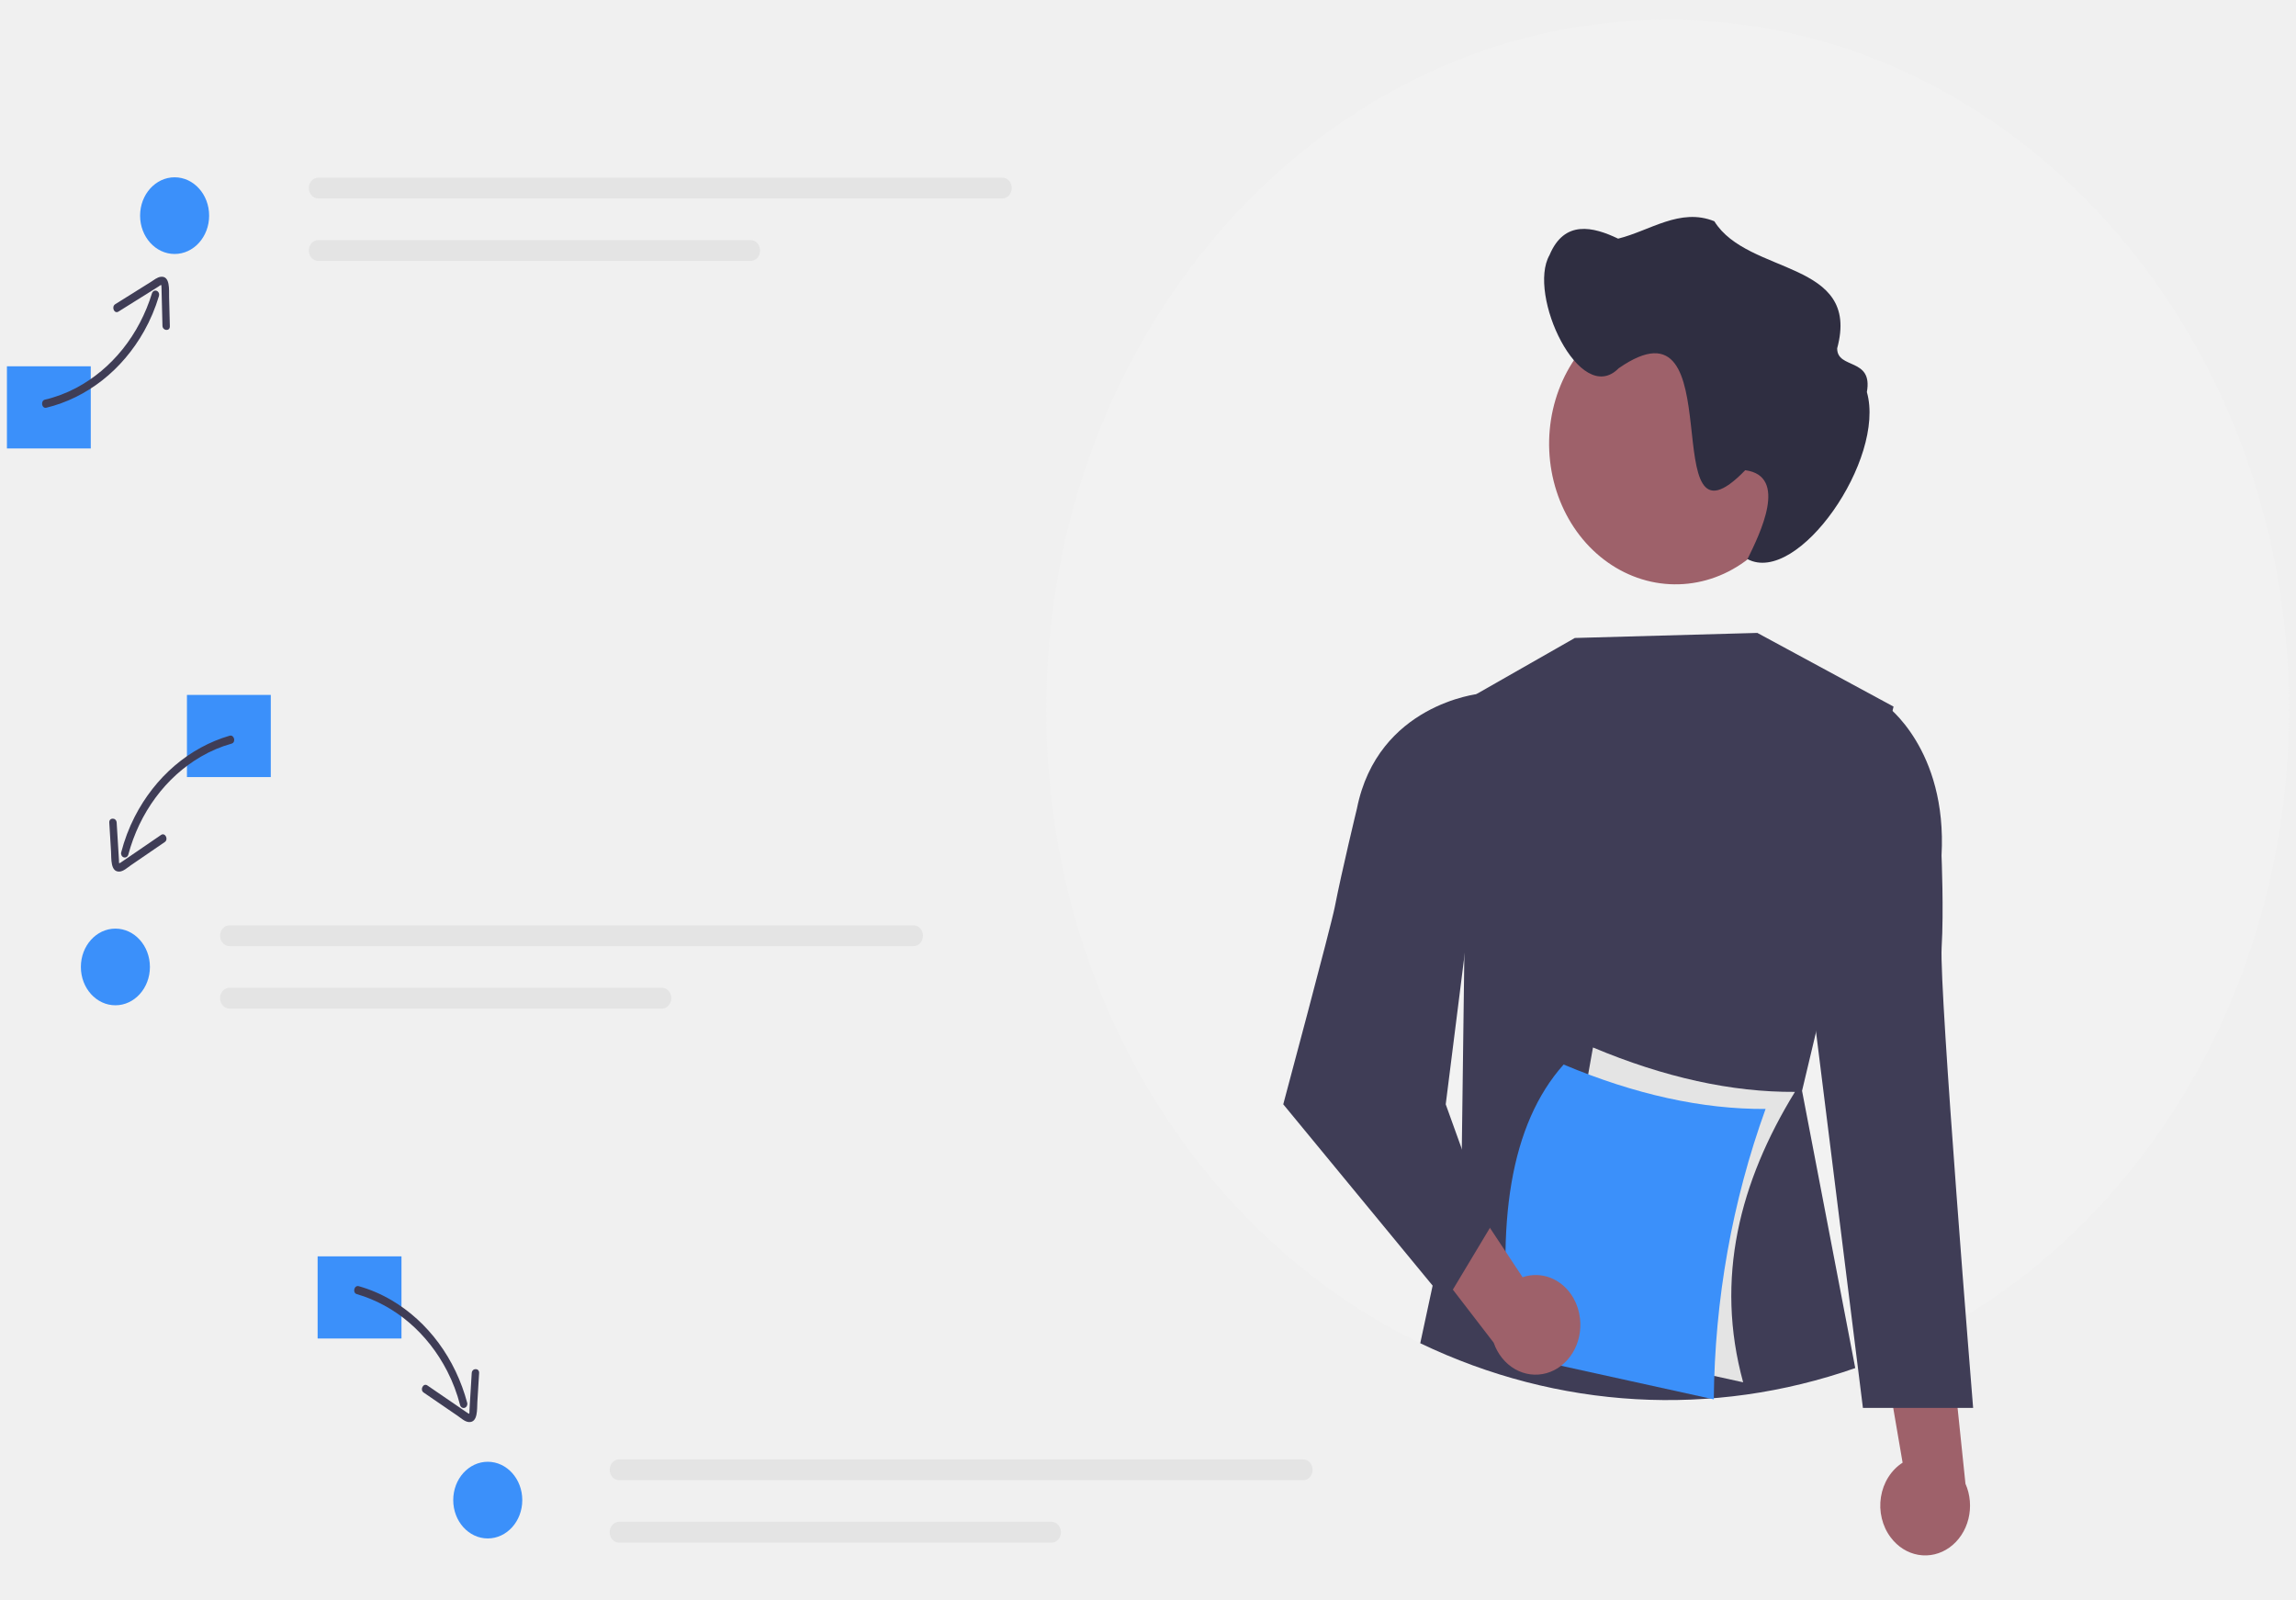
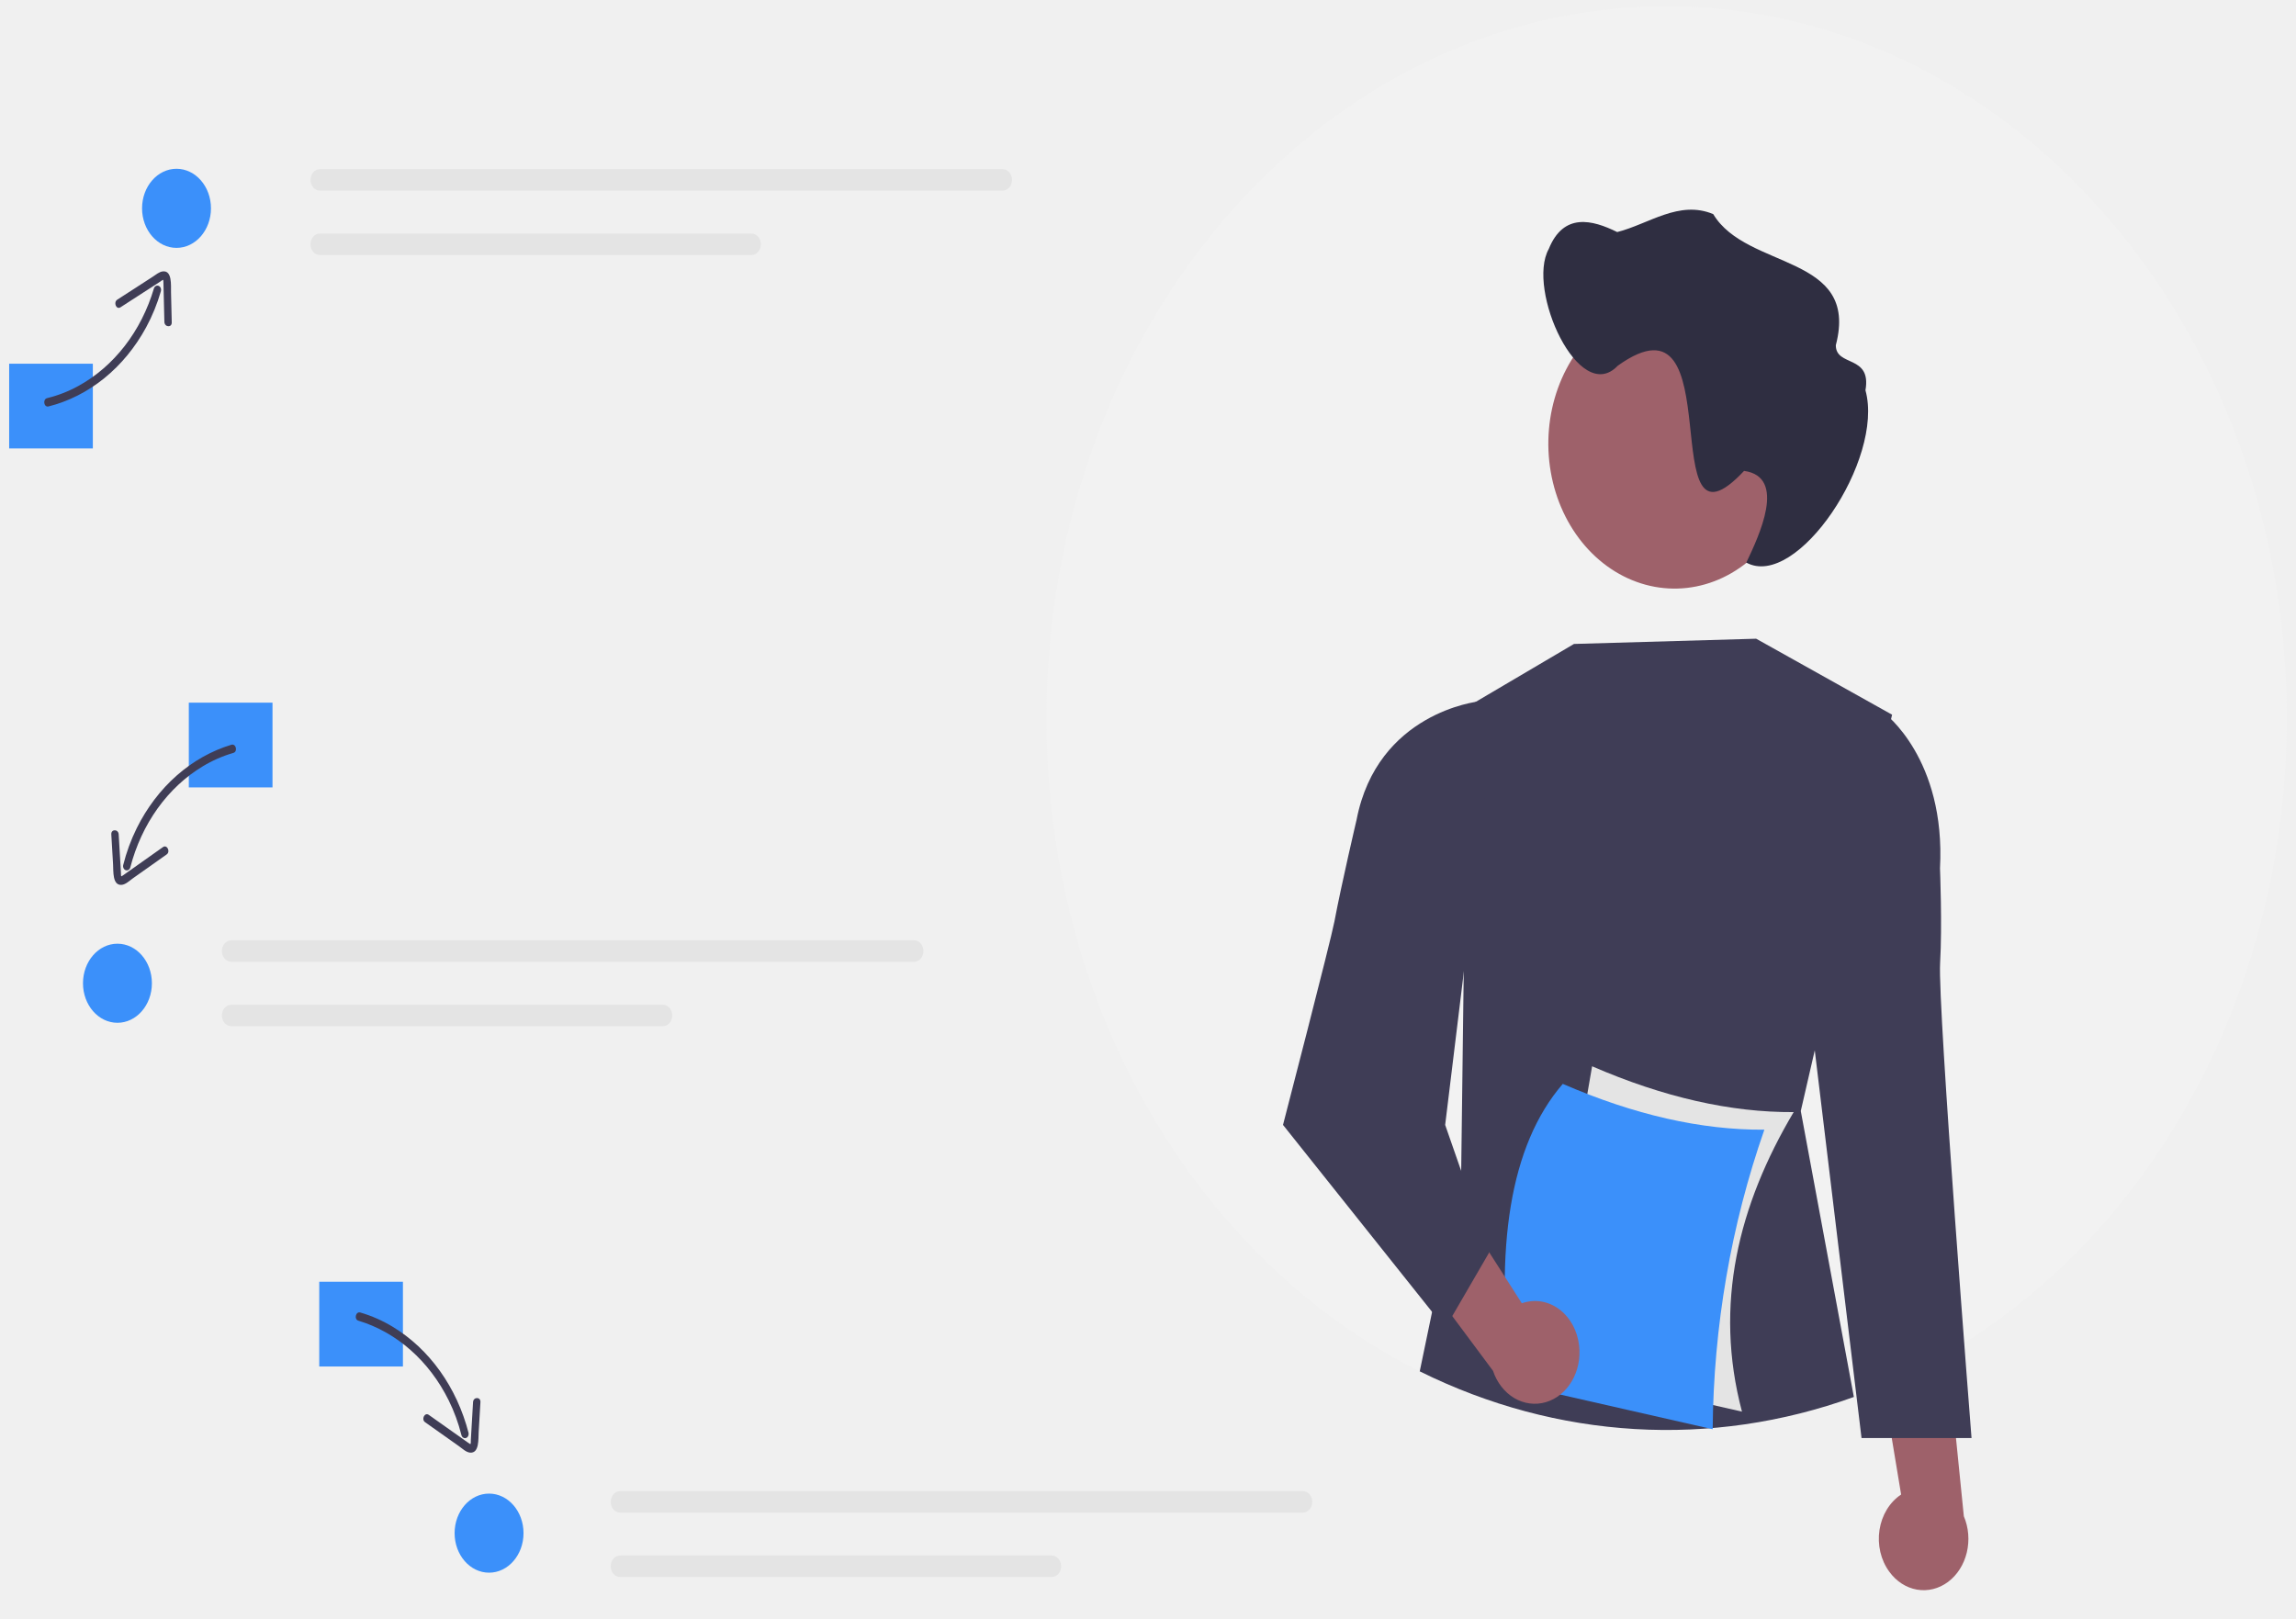
- <svg xmlns="http://www.w3.org/2000/svg" width="112" height="78" viewBox="0 0 112 78" fill="none">
-   <g clip-path="url(#clip0_169_2514)">
-     <path d="M93.258 73.1H89.168V77.107H93.258V73.1Z" fill="#F0F0F0" />
-     <path d="M111.661 34.627C111.663 40.67 110.2 46.602 107.425 51.801C104.651 56.999 100.667 61.272 95.893 64.171C95.623 64.335 95.348 64.496 95.073 64.65C94.051 65.229 93 65.741 91.925 66.184C91.497 66.363 91.064 66.529 90.627 66.684C90.585 66.7 90.542 66.716 90.499 66.729C86.219 68.238 81.69 68.67 77.241 67.994C72.792 67.317 68.534 65.549 64.776 62.818C64.272 62.452 63.779 62.07 63.295 61.672C63.023 61.446 62.753 61.216 62.487 60.98C61.735 60.317 61.014 59.615 60.322 58.873C57.382 55.736 55.043 51.971 53.447 47.804C51.852 43.638 51.032 39.155 51.037 34.627C51.037 16.035 64.608 0.964 81.349 0.964C98.091 0.964 111.661 16.035 111.661 34.627Z" fill="#F2F2F2" />
-     <path d="M88.588 50.337L87.905 53.206L90.5 66.729C83.525 69.169 75.993 68.739 69.281 65.517L71.307 56.085L71.374 50.969L71.594 34.098L71.65 34.066C71.653 34.064 71.657 34.062 71.66 34.061L76.821 31.118L85.724 30.871L92.368 34.465L92.317 34.674L88.588 50.337Z" fill="#3F3D56" />
-     <path d="M92.23 74.989C92.025 74.719 91.877 74.402 91.795 74.061C91.712 73.72 91.698 73.363 91.754 73.015C91.809 72.668 91.932 72.338 92.115 72.049C92.297 71.76 92.535 71.519 92.81 71.343L91.365 62.913L95.072 64.628L95.876 72.37C96.112 72.904 96.163 73.515 96.02 74.088C95.877 74.661 95.55 75.155 95.1 75.478C94.651 75.801 94.11 75.929 93.581 75.839C93.052 75.749 92.572 75.447 92.23 74.989Z" fill="#9E616A" />
-     <path d="M91.028 34.727L91.979 34.383C91.979 34.383 94.996 36.533 94.709 41.732C94.709 41.732 94.822 44.422 94.714 46.212C94.59 48.266 96.25 68.671 96.25 68.671H90.874L88.57 50.192L91.028 34.727Z" fill="#3F3D56" />
-     <path d="M87.91 21.647C87.91 23.003 87.548 24.328 86.87 25.455C86.192 26.582 85.228 27.461 84.1 27.98C82.973 28.498 81.732 28.634 80.534 28.37C79.337 28.105 78.237 27.452 77.374 26.494C76.511 25.535 75.923 24.314 75.685 22.984C75.447 21.655 75.569 20.276 76.036 19.024C76.503 17.772 77.294 16.701 78.309 15.948C79.324 15.195 80.518 14.793 81.738 14.793H81.738C82.547 14.79 83.348 14.965 84.096 15.307C84.843 15.648 85.523 16.15 86.096 16.783C86.669 17.417 87.125 18.169 87.436 18.998C87.747 19.826 87.908 20.715 87.91 21.613C87.91 21.624 87.91 21.636 87.91 21.647Z" fill="#9E616A" />
-     <path d="M75.587 12.441C76.31 10.714 77.709 11.055 78.933 11.64C80.483 11.259 81.956 10.116 83.626 10.792C85.271 13.448 90.792 12.667 89.618 16.991C89.616 18.028 91.374 17.425 91.067 19.122C91.998 22.388 87.706 28.574 85.243 27.271C85.852 26.031 87.244 23.215 85.133 22.935C80.592 27.628 84.664 14 78.959 17.963C77.069 19.883 74.483 14.361 75.587 12.441Z" fill="#2F2E41" />
-     <path d="M85.032 67.423L75.18 65.256L77.706 51.091C81.192 52.555 84.476 53.277 87.558 53.258C84.865 57.645 83.641 62.355 85.032 67.423Z" fill="#E4E4E4" />
-     <path d="M83.6 68.255L73.748 66.088C72.939 59.671 73.674 54.839 76.274 51.923C79.76 53.387 83.044 54.109 86.126 54.09C84.498 58.596 83.641 63.4 83.6 68.255Z" fill="#3B90FA" />
-     <path d="M77.073 64.309C77.034 63.959 76.926 63.622 76.757 63.323C76.588 63.024 76.362 62.77 76.095 62.578C75.828 62.386 75.527 62.262 75.212 62.214C74.897 62.165 74.576 62.194 74.273 62.299L69.697 55.383L68.305 59.566L72.863 65.492C73.055 66.047 73.423 66.504 73.898 66.778C74.373 67.052 74.922 67.123 75.441 66.977C75.96 66.831 76.412 66.479 76.713 65.987C77.014 65.496 77.142 64.899 77.073 64.309Z" fill="#9E616A" />
-     <path d="M72.968 34.463L72.139 33.842C72.139 33.842 67.207 34.352 66.192 39.437C66.192 39.437 65.451 42.492 65.11 44.245C64.935 45.148 62.598 53.864 62.598 53.864L70.523 63.482L72.688 59.875L70.523 53.864L72.968 34.463Z" fill="#3F3D56" />
-     <path d="M4.428 17.865H0.338V21.873H4.428V17.865Z" fill="#3B90FA" />
-     <path d="M13.209 33.895H9.119V37.903H13.209V33.895Z" fill="#3B90FA" />
-     <path d="M19.584 61.28H15.494V65.287H19.584V61.28Z" fill="#3B90FA" />
-     <path d="M15.524 8.665C15.402 8.665 15.286 8.719 15.2 8.814C15.115 8.909 15.066 9.038 15.066 9.173C15.066 9.308 15.115 9.437 15.2 9.532C15.286 9.627 15.402 9.681 15.524 9.681H48.897C49.018 9.68 49.134 9.627 49.22 9.531C49.305 9.436 49.353 9.307 49.353 9.173C49.353 9.038 49.305 8.91 49.22 8.814C49.134 8.719 49.018 8.666 48.897 8.665H15.524Z" fill="#E4E4E4" />
-     <path d="M15.523 11.711C15.463 11.711 15.403 11.724 15.348 11.749C15.292 11.774 15.242 11.812 15.199 11.859C15.157 11.906 15.123 11.962 15.1 12.023C15.076 12.085 15.065 12.151 15.065 12.218C15.064 12.284 15.076 12.35 15.099 12.412C15.122 12.474 15.155 12.53 15.198 12.577C15.24 12.624 15.291 12.662 15.346 12.687C15.402 12.713 15.461 12.726 15.521 12.726H36.62C36.742 12.726 36.858 12.673 36.944 12.578C37.029 12.482 37.077 12.353 37.077 12.219C37.077 12.084 37.029 11.955 36.944 11.86C36.858 11.764 36.742 11.711 36.62 11.711H15.523Z" fill="#E4E4E4" />
-     <path d="M11.193 45.134C11.072 45.134 10.956 45.187 10.87 45.282C10.784 45.378 10.736 45.507 10.736 45.641C10.736 45.776 10.784 45.905 10.87 46C10.956 46.096 11.072 46.149 11.193 46.149H44.567C44.688 46.149 44.804 46.095 44.89 46C44.975 45.905 45.023 45.776 45.023 45.641C45.023 45.507 44.975 45.378 44.89 45.283C44.804 45.188 44.688 45.134 44.567 45.134H11.193Z" fill="#E4E4E4" />
-     <path d="M11.193 48.179C11.133 48.179 11.073 48.192 11.018 48.218C10.962 48.243 10.912 48.28 10.869 48.327C10.826 48.374 10.793 48.43 10.77 48.492C10.746 48.553 10.735 48.619 10.734 48.686C10.734 48.753 10.746 48.819 10.769 48.88C10.792 48.942 10.825 48.998 10.868 49.045C10.91 49.093 10.96 49.13 11.016 49.156C11.071 49.181 11.131 49.195 11.191 49.195H32.29C32.411 49.195 32.528 49.141 32.613 49.046C32.699 48.951 32.747 48.822 32.747 48.687C32.747 48.553 32.699 48.423 32.613 48.328C32.528 48.233 32.411 48.179 32.29 48.179H11.193Z" fill="#E4E4E4" />
-     <path d="M30.199 71.183C30.078 71.183 29.962 71.236 29.876 71.331C29.79 71.426 29.742 71.555 29.742 71.69C29.742 71.825 29.79 71.954 29.876 72.049C29.962 72.144 30.078 72.198 30.199 72.198H63.573C63.694 72.198 63.81 72.144 63.896 72.049C63.981 71.954 64.029 71.825 64.029 71.69C64.029 71.556 63.981 71.427 63.896 71.332C63.81 71.237 63.694 71.183 63.573 71.183H30.199Z" fill="#E4E4E4" />
-     <path d="M30.199 74.228C30.139 74.228 30.079 74.241 30.024 74.266C29.968 74.292 29.918 74.329 29.875 74.376C29.832 74.423 29.799 74.479 29.775 74.541C29.752 74.602 29.74 74.668 29.74 74.735C29.74 74.802 29.752 74.868 29.775 74.929C29.798 74.991 29.831 75.047 29.874 75.094C29.916 75.142 29.966 75.179 30.022 75.205C30.077 75.23 30.137 75.243 30.197 75.244H51.296C51.417 75.244 51.533 75.19 51.619 75.095C51.705 75 51.753 74.871 51.753 74.736C51.753 74.601 51.705 74.472 51.619 74.377C51.533 74.282 51.417 74.228 51.296 74.228H30.199Z" fill="#E4E4E4" />
-     <path d="M2.261 19.887C3.241 19.648 4.167 19.194 4.987 18.552C5.806 17.909 6.502 17.091 7.032 16.146C7.334 15.608 7.576 15.033 7.756 14.432C7.769 14.382 7.765 14.328 7.743 14.282C7.722 14.236 7.685 14.201 7.641 14.184C7.597 14.167 7.548 14.17 7.506 14.192C7.464 14.214 7.431 14.254 7.414 14.303C7.106 15.307 6.621 16.233 5.986 17.026C5.351 17.819 4.58 18.463 3.718 18.92C3.232 19.177 2.72 19.37 2.193 19.493C1.966 19.547 2.033 19.94 2.261 19.887Z" fill="#3F3D56" />
-     <path d="M5.777 15.199C6.427 14.793 7.078 14.386 7.728 13.979C7.758 13.96 7.843 13.889 7.874 13.898C7.849 13.891 7.872 13.912 7.873 13.937C7.874 13.971 7.877 14.006 7.879 14.04C7.886 14.251 7.889 14.462 7.894 14.673L7.925 15.887C7.931 16.142 8.291 16.173 8.285 15.914L8.249 14.49C8.241 14.163 8.314 13.439 7.838 13.502C7.666 13.524 7.507 13.658 7.361 13.75L6.767 14.121L5.622 14.837C5.42 14.964 5.574 15.326 5.777 15.199V15.199Z" fill="#3F3D56" />
-     <path d="M11.201 35.885C10.231 36.168 9.322 36.663 8.527 37.341C7.732 38.02 7.067 38.868 6.571 39.836C6.29 40.386 6.068 40.971 5.911 41.579C5.9 41.63 5.908 41.683 5.931 41.728C5.955 41.773 5.994 41.805 6.039 41.819C6.084 41.833 6.132 41.827 6.173 41.802C6.214 41.777 6.245 41.735 6.259 41.686C6.531 40.668 6.984 39.721 7.592 38.901C8.199 38.081 8.947 37.403 9.794 36.91C10.27 36.631 10.775 36.417 11.297 36.271C11.522 36.208 11.427 35.822 11.201 35.885L11.201 35.885Z" fill="#3F3D56" />
-     <path d="M7.855 40.726L5.969 42.017C5.937 42.039 5.905 42.063 5.872 42.083C5.838 42.102 5.804 42.102 5.825 42.125C5.796 42.094 5.804 41.976 5.802 41.94L5.765 41.334L5.691 40.123C5.676 39.867 5.315 39.865 5.331 40.123L5.417 41.545C5.436 41.869 5.382 42.539 5.828 42.512C6.027 42.5 6.216 42.319 6.379 42.207L6.918 41.838L8.037 41.072C8.234 40.937 8.053 40.59 7.855 40.726V40.726Z" fill="#3F3D56" />
-     <path d="M17.406 63.122C18.331 63.391 19.198 63.862 19.956 64.509C20.714 65.156 21.348 65.965 21.82 66.888C22.086 67.408 22.296 67.961 22.444 68.536C22.458 68.586 22.489 68.627 22.53 68.652C22.571 68.677 22.619 68.683 22.664 68.669C22.709 68.656 22.748 68.623 22.772 68.578C22.795 68.533 22.803 68.48 22.792 68.43C22.507 67.362 22.033 66.368 21.398 65.507C20.762 64.645 19.978 63.934 19.091 63.414C18.588 63.119 18.054 62.891 17.502 62.735C17.276 62.672 17.18 63.059 17.406 63.122Z" fill="#3F3D56" />
-     <path d="M20.665 67.922L21.784 68.689L22.323 69.057C22.486 69.169 22.675 69.35 22.874 69.362C23.32 69.389 23.266 68.719 23.285 68.395L23.372 66.973C23.387 66.716 23.026 66.717 23.011 66.973L22.937 68.185L22.902 68.764C22.899 68.808 22.91 68.939 22.877 68.976C22.9 68.95 22.876 68.962 22.849 68.944C22.811 68.918 22.771 68.894 22.733 68.867L20.847 67.576C20.649 67.441 20.468 67.787 20.665 67.922Z" fill="#3F3D56" />
-     <path d="M8.518 12.388C9.448 12.388 10.202 11.551 10.202 10.518C10.202 9.485 9.448 8.648 8.518 8.648C7.588 8.648 6.834 9.485 6.834 10.518C6.834 11.551 7.588 12.388 8.518 12.388Z" fill="#3B90FA" />
-     <path d="M5.629 49.034C6.559 49.034 7.313 48.197 7.313 47.164C7.313 46.131 6.559 45.294 5.629 45.294C4.699 45.294 3.945 46.131 3.945 47.164C3.945 48.197 4.699 49.034 5.629 49.034Z" fill="#3B90FA" />
-     <path d="M23.793 75.039C24.723 75.039 25.477 74.202 25.477 73.169C25.477 72.136 24.723 71.299 23.793 71.299C22.863 71.299 22.109 72.136 22.109 73.169C22.109 74.202 22.863 75.039 23.793 75.039Z" fill="#3B90FA" />
+ <svg xmlns="http://www.w3.org/2000/svg" width="234" height="165" viewBox="0 0 234 165" fill="none">
+   <g clip-path="url(#clip0_94_318)">
+     <path d="M194.691 156.116H186.163V164.754H194.691V156.116Z" fill="#F0F0F0" />
+     <path d="M233.066 73.197C233.07 86.221 230.019 99.007 224.233 110.21C218.448 121.414 210.142 130.624 200.186 136.872C199.622 137.226 199.05 137.572 198.475 137.906C196.345 139.152 194.153 140.256 191.912 141.211C191.019 141.597 190.116 141.956 189.205 142.288C189.117 142.322 189.027 142.357 188.939 142.386C180.014 145.638 170.57 146.569 161.292 145.111C152.015 143.653 143.136 139.842 135.301 133.955C134.25 133.167 133.221 132.343 132.214 131.485C131.644 130.999 131.082 130.503 130.528 129.994C128.961 128.566 127.456 127.052 126.013 125.453C119.882 118.693 115.006 110.578 111.678 101.597C108.351 92.617 106.641 82.956 106.653 73.197C106.653 33.125 134.95 0.643 169.859 0.643C204.769 0.643 233.066 33.125 233.066 73.197Z" fill="#F2F2F2" />
+     <path d="M184.954 107.056L183.529 113.24L188.939 142.386C174.397 147.644 158.691 146.717 144.695 139.774L148.918 119.445L149.059 108.418L149.518 72.057L149.633 71.988C149.64 71.983 149.648 71.979 149.656 71.976L160.416 65.634L178.982 65.101L192.835 72.846L192.729 73.298L184.954 107.056Z" fill="#3F3D56" />
+     <path d="M192.545 160.188C192.118 159.606 191.808 158.923 191.637 158.188C191.465 157.453 191.436 156.684 191.552 155.935C191.667 155.185 191.924 154.474 192.305 153.851C192.686 153.228 193.181 152.709 193.755 152.33L190.742 134.16L198.47 137.857L200.147 154.544C200.639 155.695 200.745 157.012 200.447 158.246C200.149 159.481 199.467 160.547 198.53 161.243C197.593 161.938 196.466 162.215 195.363 162.021C194.26 161.827 193.257 161.175 192.545 160.188V160.188Z" fill="#9E616A" />
+     <path d="M190.042 73.411L192.025 72.671C192.025 72.671 198.316 77.305 197.717 88.509C197.717 88.509 197.953 94.307 197.728 98.166C197.47 102.592 200.931 146.572 200.931 146.572H189.721L184.917 106.744L190.042 73.411Z" fill="#3F3D56" />
+     <path d="M183.54 45.221C183.54 48.142 182.785 50.998 181.371 53.428C179.957 55.857 177.947 57.751 175.595 58.869C173.244 59.987 170.656 60.28 168.159 59.71C165.663 59.14 163.37 57.733 161.57 55.667C159.77 53.601 158.544 50.968 158.048 48.103C157.551 45.237 157.806 42.267 158.78 39.567C159.754 36.868 161.404 34.56 163.52 32.937C165.636 31.314 168.125 30.447 170.67 30.447H170.67C172.356 30.442 174.026 30.819 175.585 31.555C177.145 32.291 178.562 33.373 179.757 34.737C180.952 36.102 181.901 37.724 182.551 39.51C183.2 41.296 183.536 43.212 183.54 45.147C183.54 45.171 183.54 45.196 183.54 45.221Z" fill="#9E616A" />
+     <path d="M157.843 25.378C159.351 21.656 162.268 22.392 164.82 23.653C168.051 22.831 171.124 20.367 174.606 21.824C178.035 27.55 189.549 25.865 187.1 35.186C187.096 37.42 190.761 36.12 190.121 39.778C192.062 46.818 183.114 60.15 177.977 57.342C179.248 54.67 182.15 48.599 177.748 47.997C168.279 58.11 176.771 28.738 164.873 37.28C160.934 41.418 155.541 29.517 157.843 25.378Z" fill="#2F2E41" />
+     <path d="M177.537 143.881L156.994 139.211L162.261 108.68C169.53 111.836 176.378 113.393 182.805 113.351C177.189 122.806 174.637 132.959 177.537 143.881Z" fill="#E4E4E4" />
+     <path d="M174.55 145.675L154.006 141.004C152.32 127.173 153.853 116.759 159.274 110.474C166.543 113.63 173.391 115.187 179.818 115.144C176.423 124.856 174.636 135.21 174.55 145.675V145.675Z" fill="#3B90FA" />
+     <path d="M160.939 137.17C160.857 136.415 160.633 135.69 160.28 135.045C159.928 134.4 159.457 133.852 158.901 133.439C158.344 133.026 157.715 132.758 157.059 132.654C156.402 132.55 155.734 132.612 155.1 132.837L145.559 117.932L142.656 126.947L152.161 139.719C152.561 140.915 153.328 141.902 154.319 142.492C155.31 143.081 156.454 143.234 157.536 142.92C158.618 142.605 159.562 141.847 160.189 140.787C160.816 139.727 161.083 138.44 160.939 137.17Z" fill="#9E616A" />
+     <path d="M152.384 72.843L150.656 71.503C150.656 71.503 140.372 72.603 138.256 83.562C138.256 83.562 136.709 90.147 135.999 93.927C135.633 95.871 130.76 114.657 130.76 114.657L147.286 135.386L151.8 127.613L147.286 114.657L152.384 72.843Z" fill="#3F3D56" />
+     <path d="M9.462 37.069H0.934V45.707H9.462V37.069Z" fill="#3B90FA" />
+     <path d="M27.772 71.619H19.244V80.257H27.772V71.619Z" fill="#3B90FA" />
+     <path d="M41.065 130.641H32.537V139.279H41.065V130.641Z" fill="#3B90FA" />
+     <path d="M32.599 17.241C32.346 17.241 32.104 17.356 31.925 17.561C31.746 17.766 31.646 18.045 31.646 18.335C31.646 18.625 31.746 18.903 31.925 19.108C32.104 19.314 32.346 19.429 32.599 19.429H102.19C102.442 19.428 102.684 19.313 102.862 19.108C103.041 18.902 103.141 18.625 103.141 18.335C103.141 18.045 103.041 17.767 102.862 17.562C102.684 17.357 102.442 17.241 102.19 17.241H32.599Z" fill="#E4E4E4" />
+     <path d="M32.599 23.805C32.474 23.805 32.35 23.833 32.234 23.887C32.118 23.942 32.013 24.023 31.924 24.124C31.835 24.225 31.765 24.346 31.716 24.478C31.668 24.611 31.643 24.753 31.643 24.897C31.643 25.041 31.667 25.183 31.715 25.316C31.763 25.449 31.833 25.57 31.921 25.672C32.01 25.774 32.115 25.855 32.23 25.91C32.346 25.965 32.47 25.993 32.595 25.994H76.591C76.844 25.994 77.086 25.878 77.265 25.673C77.444 25.468 77.544 25.19 77.544 24.899C77.544 24.609 77.444 24.331 77.265 24.126C77.086 23.921 76.844 23.805 76.591 23.805H32.599Z" fill="#E4E4E4" />
+     <path d="M23.57 95.841C23.317 95.841 23.074 95.956 22.895 96.162C22.717 96.367 22.616 96.645 22.616 96.935C22.616 97.225 22.717 97.504 22.895 97.709C23.074 97.914 23.317 98.029 23.57 98.029H93.16C93.413 98.029 93.655 97.913 93.833 97.708C94.011 97.503 94.111 97.225 94.111 96.935C94.111 96.645 94.011 96.368 93.833 96.162C93.655 95.957 93.413 95.842 93.16 95.841H23.57Z" fill="#E4E4E4" />
+     <path d="M23.57 102.406C23.444 102.405 23.32 102.433 23.204 102.488C23.088 102.543 22.983 102.623 22.894 102.724C22.806 102.826 22.735 102.946 22.687 103.079C22.639 103.211 22.614 103.354 22.613 103.498C22.613 103.641 22.638 103.784 22.685 103.917C22.733 104.05 22.803 104.17 22.892 104.272C22.98 104.374 23.085 104.455 23.201 104.51C23.316 104.565 23.44 104.594 23.566 104.594H67.562C67.814 104.594 68.057 104.479 68.236 104.274C68.414 104.068 68.515 103.79 68.515 103.5C68.515 103.21 68.414 102.931 68.236 102.726C68.057 102.521 67.814 102.406 67.562 102.406H23.57Z" fill="#E4E4E4" />
+     <path d="M63.199 151.984C62.947 151.984 62.704 152.1 62.525 152.305C62.346 152.51 62.246 152.788 62.246 153.078C62.246 153.369 62.346 153.647 62.525 153.852C62.704 154.057 62.947 154.172 63.199 154.172H132.79C133.043 154.172 133.284 154.056 133.463 153.851C133.641 153.646 133.741 153.368 133.741 153.078C133.741 152.789 133.641 152.511 133.463 152.306C133.284 152.1 133.043 151.985 132.79 151.984H63.199Z" fill="#E4E4E4" />
+     <path d="M63.199 158.549C63.074 158.548 62.95 158.576 62.834 158.631C62.718 158.686 62.613 158.766 62.524 158.867C62.435 158.969 62.365 159.089 62.317 159.222C62.268 159.355 62.243 159.497 62.243 159.641C62.243 159.784 62.267 159.927 62.315 160.06C62.363 160.193 62.433 160.314 62.521 160.415C62.61 160.517 62.715 160.598 62.83 160.653C62.946 160.708 63.07 160.737 63.195 160.737H107.191C107.444 160.737 107.686 160.622 107.865 160.417C108.044 160.211 108.144 159.933 108.144 159.643C108.144 159.353 108.044 159.075 107.865 158.869C107.686 158.664 107.444 158.549 107.191 158.549H63.199Z" fill="#E4E4E4" />
+     <path d="M4.944 41.427C6.987 40.912 8.92 39.934 10.628 38.549C12.337 37.164 13.787 35.401 14.894 33.363C15.522 32.205 16.028 30.965 16.402 29.669C16.43 29.562 16.421 29.447 16.376 29.347C16.332 29.247 16.255 29.171 16.163 29.135C16.07 29.099 15.969 29.106 15.881 29.153C15.793 29.201 15.724 29.286 15.689 29.391C15.048 31.556 14.036 33.552 12.712 35.261C11.388 36.97 9.78 38.357 7.982 39.342C6.969 39.898 5.902 40.313 4.803 40.579C4.329 40.693 4.469 41.542 4.944 41.427V41.427Z" fill="#3F3D56" />
+     <path d="M12.275 31.324C13.631 30.447 14.988 29.57 16.344 28.693C16.407 28.653 16.582 28.5 16.648 28.518C16.595 28.503 16.643 28.548 16.645 28.603C16.647 28.676 16.655 28.751 16.657 28.825C16.672 29.28 16.679 29.735 16.69 30.19L16.753 32.806C16.767 33.356 17.517 33.422 17.504 32.865L17.43 29.794C17.413 29.09 17.566 27.529 16.573 27.665C16.215 27.713 15.883 28.001 15.578 28.199L14.34 29L11.951 30.544C11.531 30.816 11.853 31.597 12.275 31.324V31.324Z" fill="#3F3D56" />
+     <path d="M23.585 75.907C21.563 76.517 19.667 77.584 18.009 79.046C16.351 80.508 14.964 82.336 13.931 84.422C13.344 85.608 12.882 86.869 12.554 88.18C12.531 88.289 12.546 88.404 12.596 88.5C12.646 88.597 12.726 88.667 12.82 88.697C12.914 88.727 13.015 88.714 13.101 88.66C13.186 88.606 13.251 88.517 13.28 88.41C13.848 86.216 14.792 84.175 16.058 82.407C17.324 80.639 18.885 79.18 20.65 78.116C21.643 77.516 22.696 77.054 23.785 76.74C24.254 76.604 24.055 75.771 23.585 75.907L23.585 75.907Z" fill="#3F3D56" />
+     <path d="M16.607 86.341L12.675 89.124C12.608 89.171 12.542 89.224 12.472 89.266C12.402 89.308 12.331 89.307 12.376 89.357C12.315 89.289 12.33 89.035 12.326 88.958L12.249 87.653L12.096 85.042C12.064 84.49 11.311 84.486 11.344 85.042L11.524 88.106C11.564 88.804 11.451 90.249 12.382 90.19C12.796 90.164 13.191 89.774 13.53 89.533L14.654 88.738L16.987 87.087C17.398 86.796 17.021 86.048 16.607 86.341V86.341Z" fill="#3F3D56" />
+     <path d="M36.524 134.611C38.452 135.19 40.26 136.207 41.841 137.601C43.422 138.996 44.744 140.739 45.728 142.729C46.283 143.849 46.72 145.041 47.029 146.28C47.058 146.387 47.122 146.477 47.208 146.531C47.294 146.584 47.394 146.597 47.488 146.568C47.583 146.538 47.663 146.467 47.712 146.371C47.762 146.274 47.777 146.16 47.755 146.051C47.161 143.75 46.173 141.608 44.848 139.751C43.523 137.895 41.888 136.361 40.039 135.241C38.988 134.604 37.876 134.113 36.724 133.778C36.254 133.642 36.054 134.475 36.524 134.611V134.611Z" fill="#3F3D56" />
+     <path d="M43.321 144.958L45.654 146.609L46.778 147.404C47.118 147.645 47.511 148.035 47.926 148.061C48.856 148.119 48.743 146.675 48.784 145.977L48.964 142.912C48.997 142.357 48.244 142.36 48.212 142.912L48.059 145.523L47.986 146.772C47.98 146.867 48.002 147.149 47.932 147.228C47.982 147.171 47.93 147.198 47.875 147.16C47.795 147.104 47.713 147.051 47.632 146.994L43.701 144.212C43.288 143.919 42.909 144.666 43.321 144.958V144.958Z" fill="#3F3D56" />
+     <path d="M17.989 25.265C19.929 25.265 21.501 23.46 21.501 21.234C21.501 19.008 19.929 17.203 17.989 17.203C16.05 17.203 14.478 19.008 14.478 21.234C14.478 23.46 16.05 25.265 17.989 25.265Z" fill="#3B90FA" />
+     <path d="M11.97 104.248C13.909 104.248 15.481 102.444 15.481 100.218C15.481 97.991 13.909 96.187 11.97 96.187C10.03 96.187 8.458 97.991 8.458 100.218C8.458 102.444 10.03 104.248 11.97 104.248Z" fill="#3B90FA" />
+     <path d="M49.844 160.296C51.783 160.296 53.355 158.492 53.355 156.266C53.355 154.04 51.783 152.235 49.844 152.235C47.904 152.235 46.332 154.04 46.332 156.266C46.332 158.492 47.904 160.296 49.844 160.296Z" fill="#3B90FA" />
  </g>
  <defs>
-     <clipPath id="clip0_169_2514">
-       <rect width="111.324" height="76.143" fill="white" transform="translate(0.337891 0.964287)" />
+     <clipPath id="clip0_94_318">
+       <rect width="232.133" height="164.111" fill="white" transform="translate(0.933716 0.642868)" />
    </clipPath>
  </defs>
</svg>
